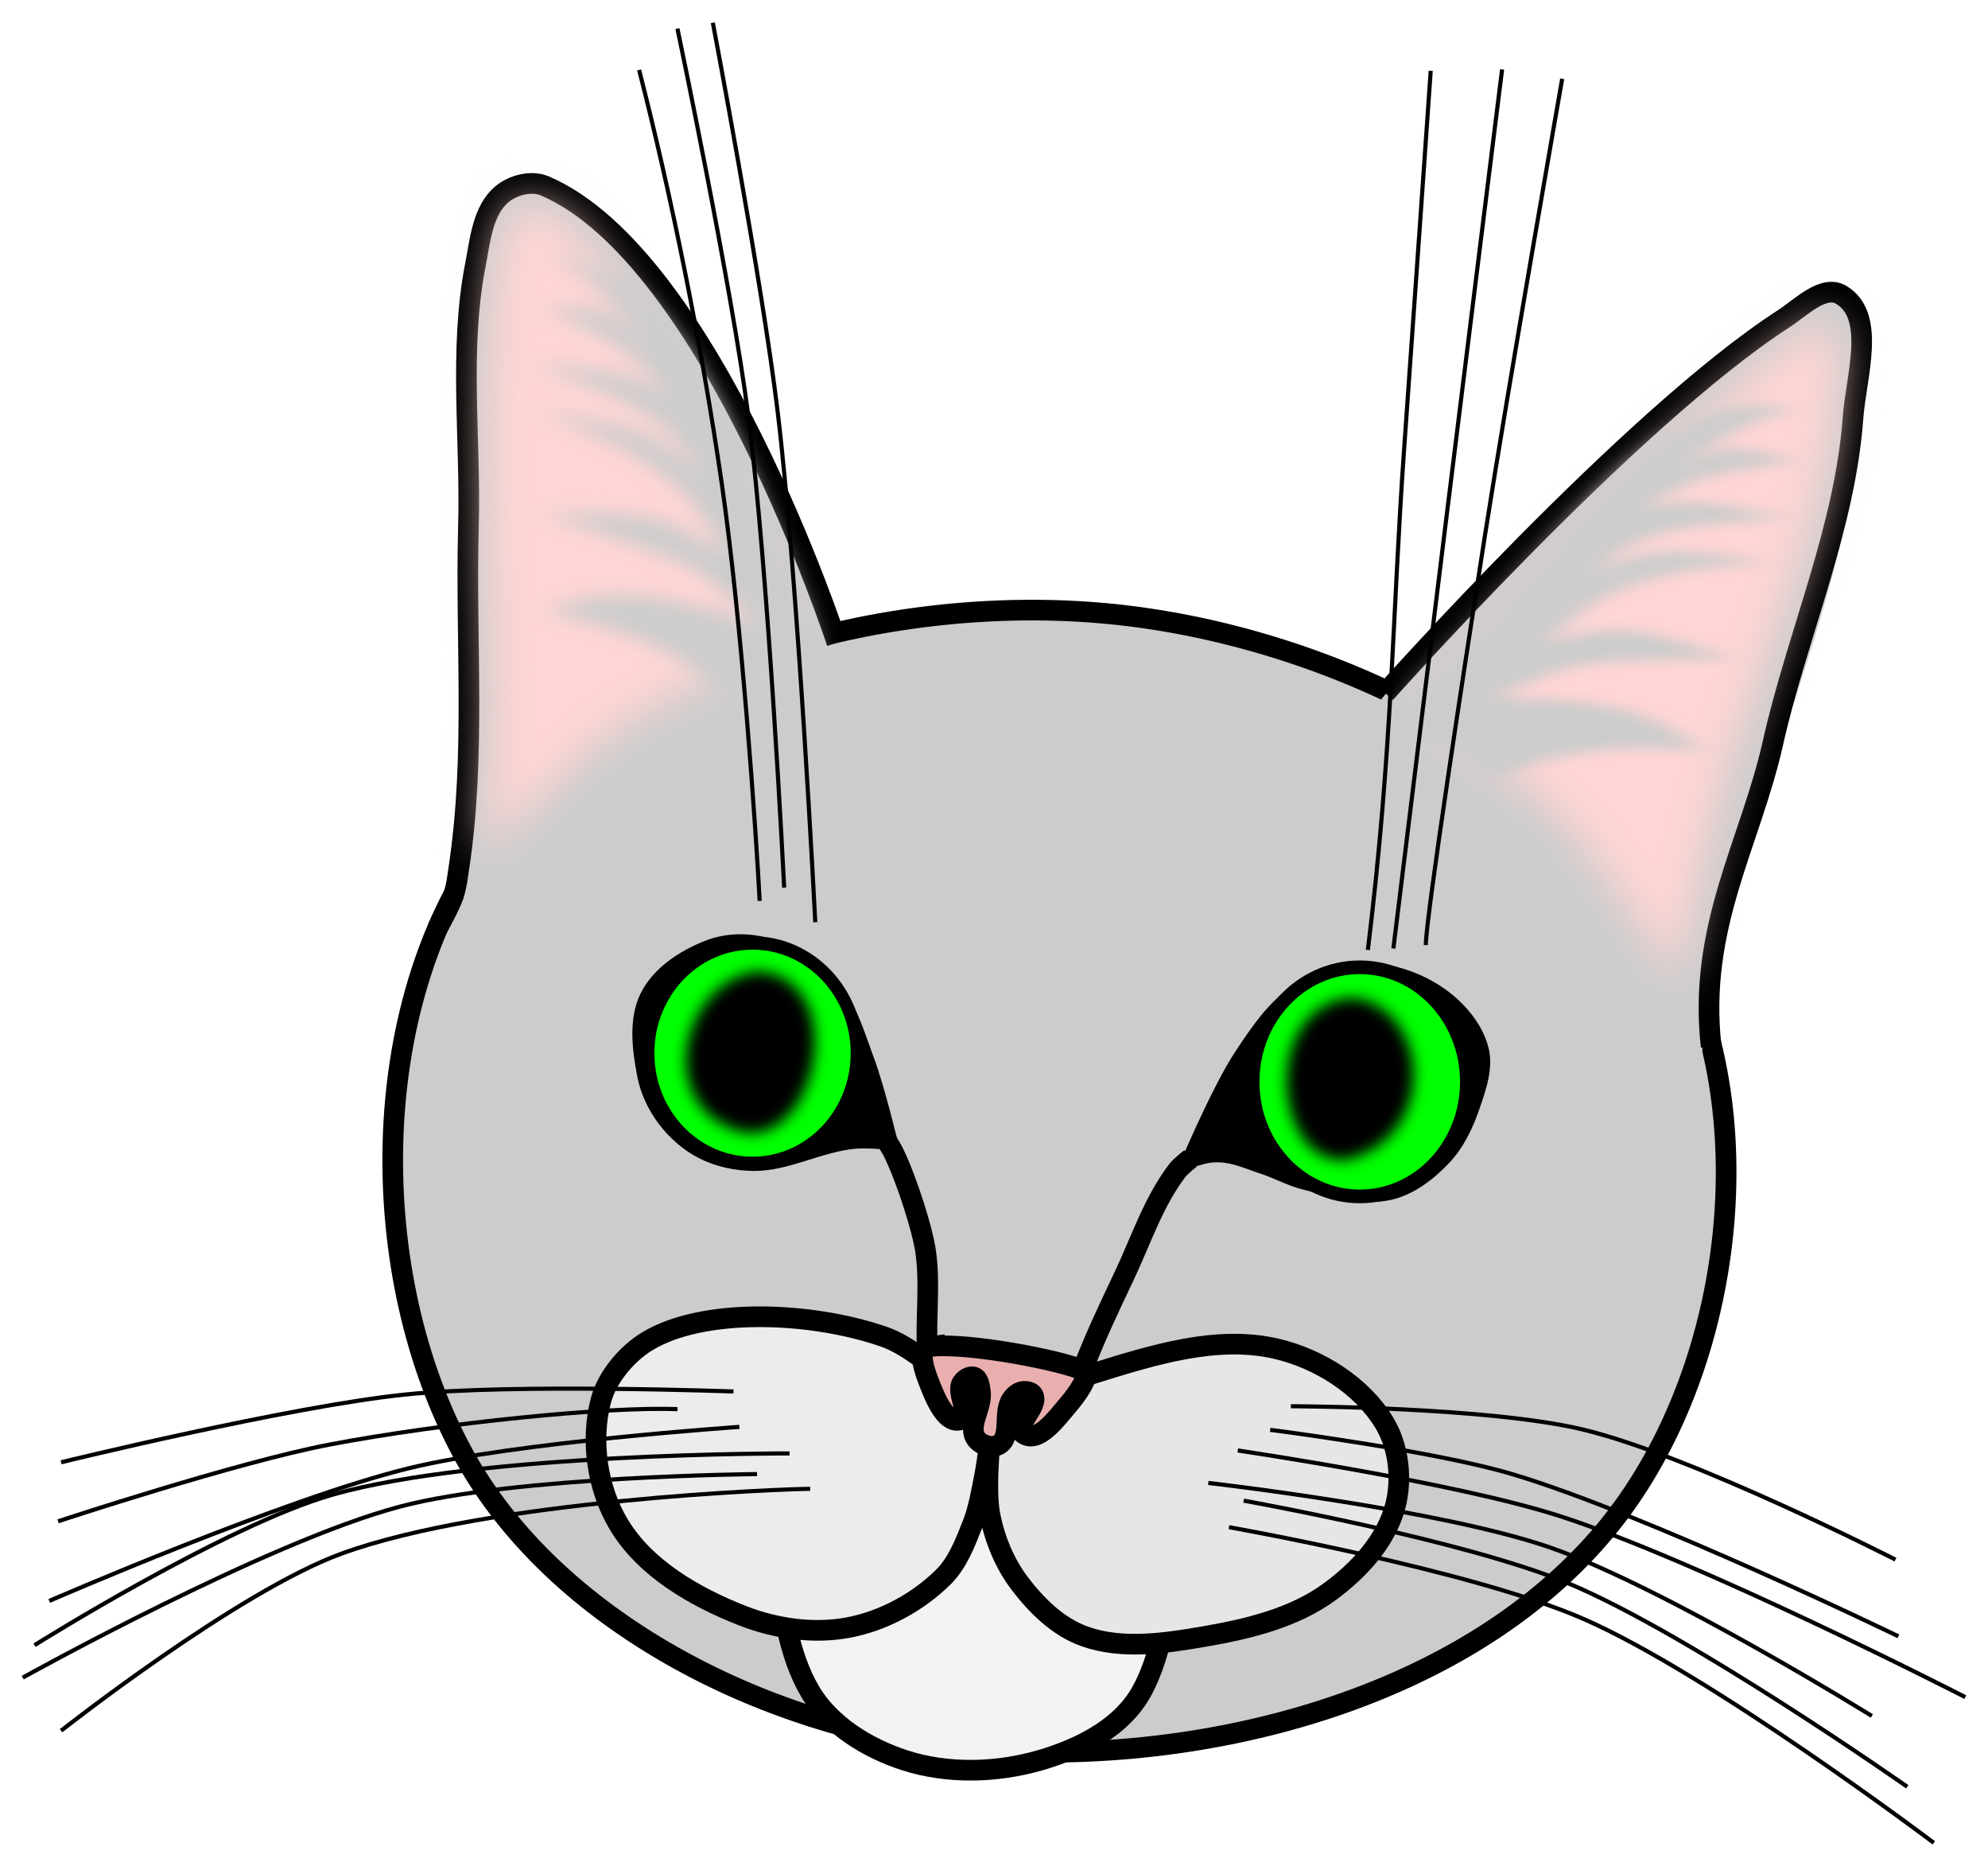
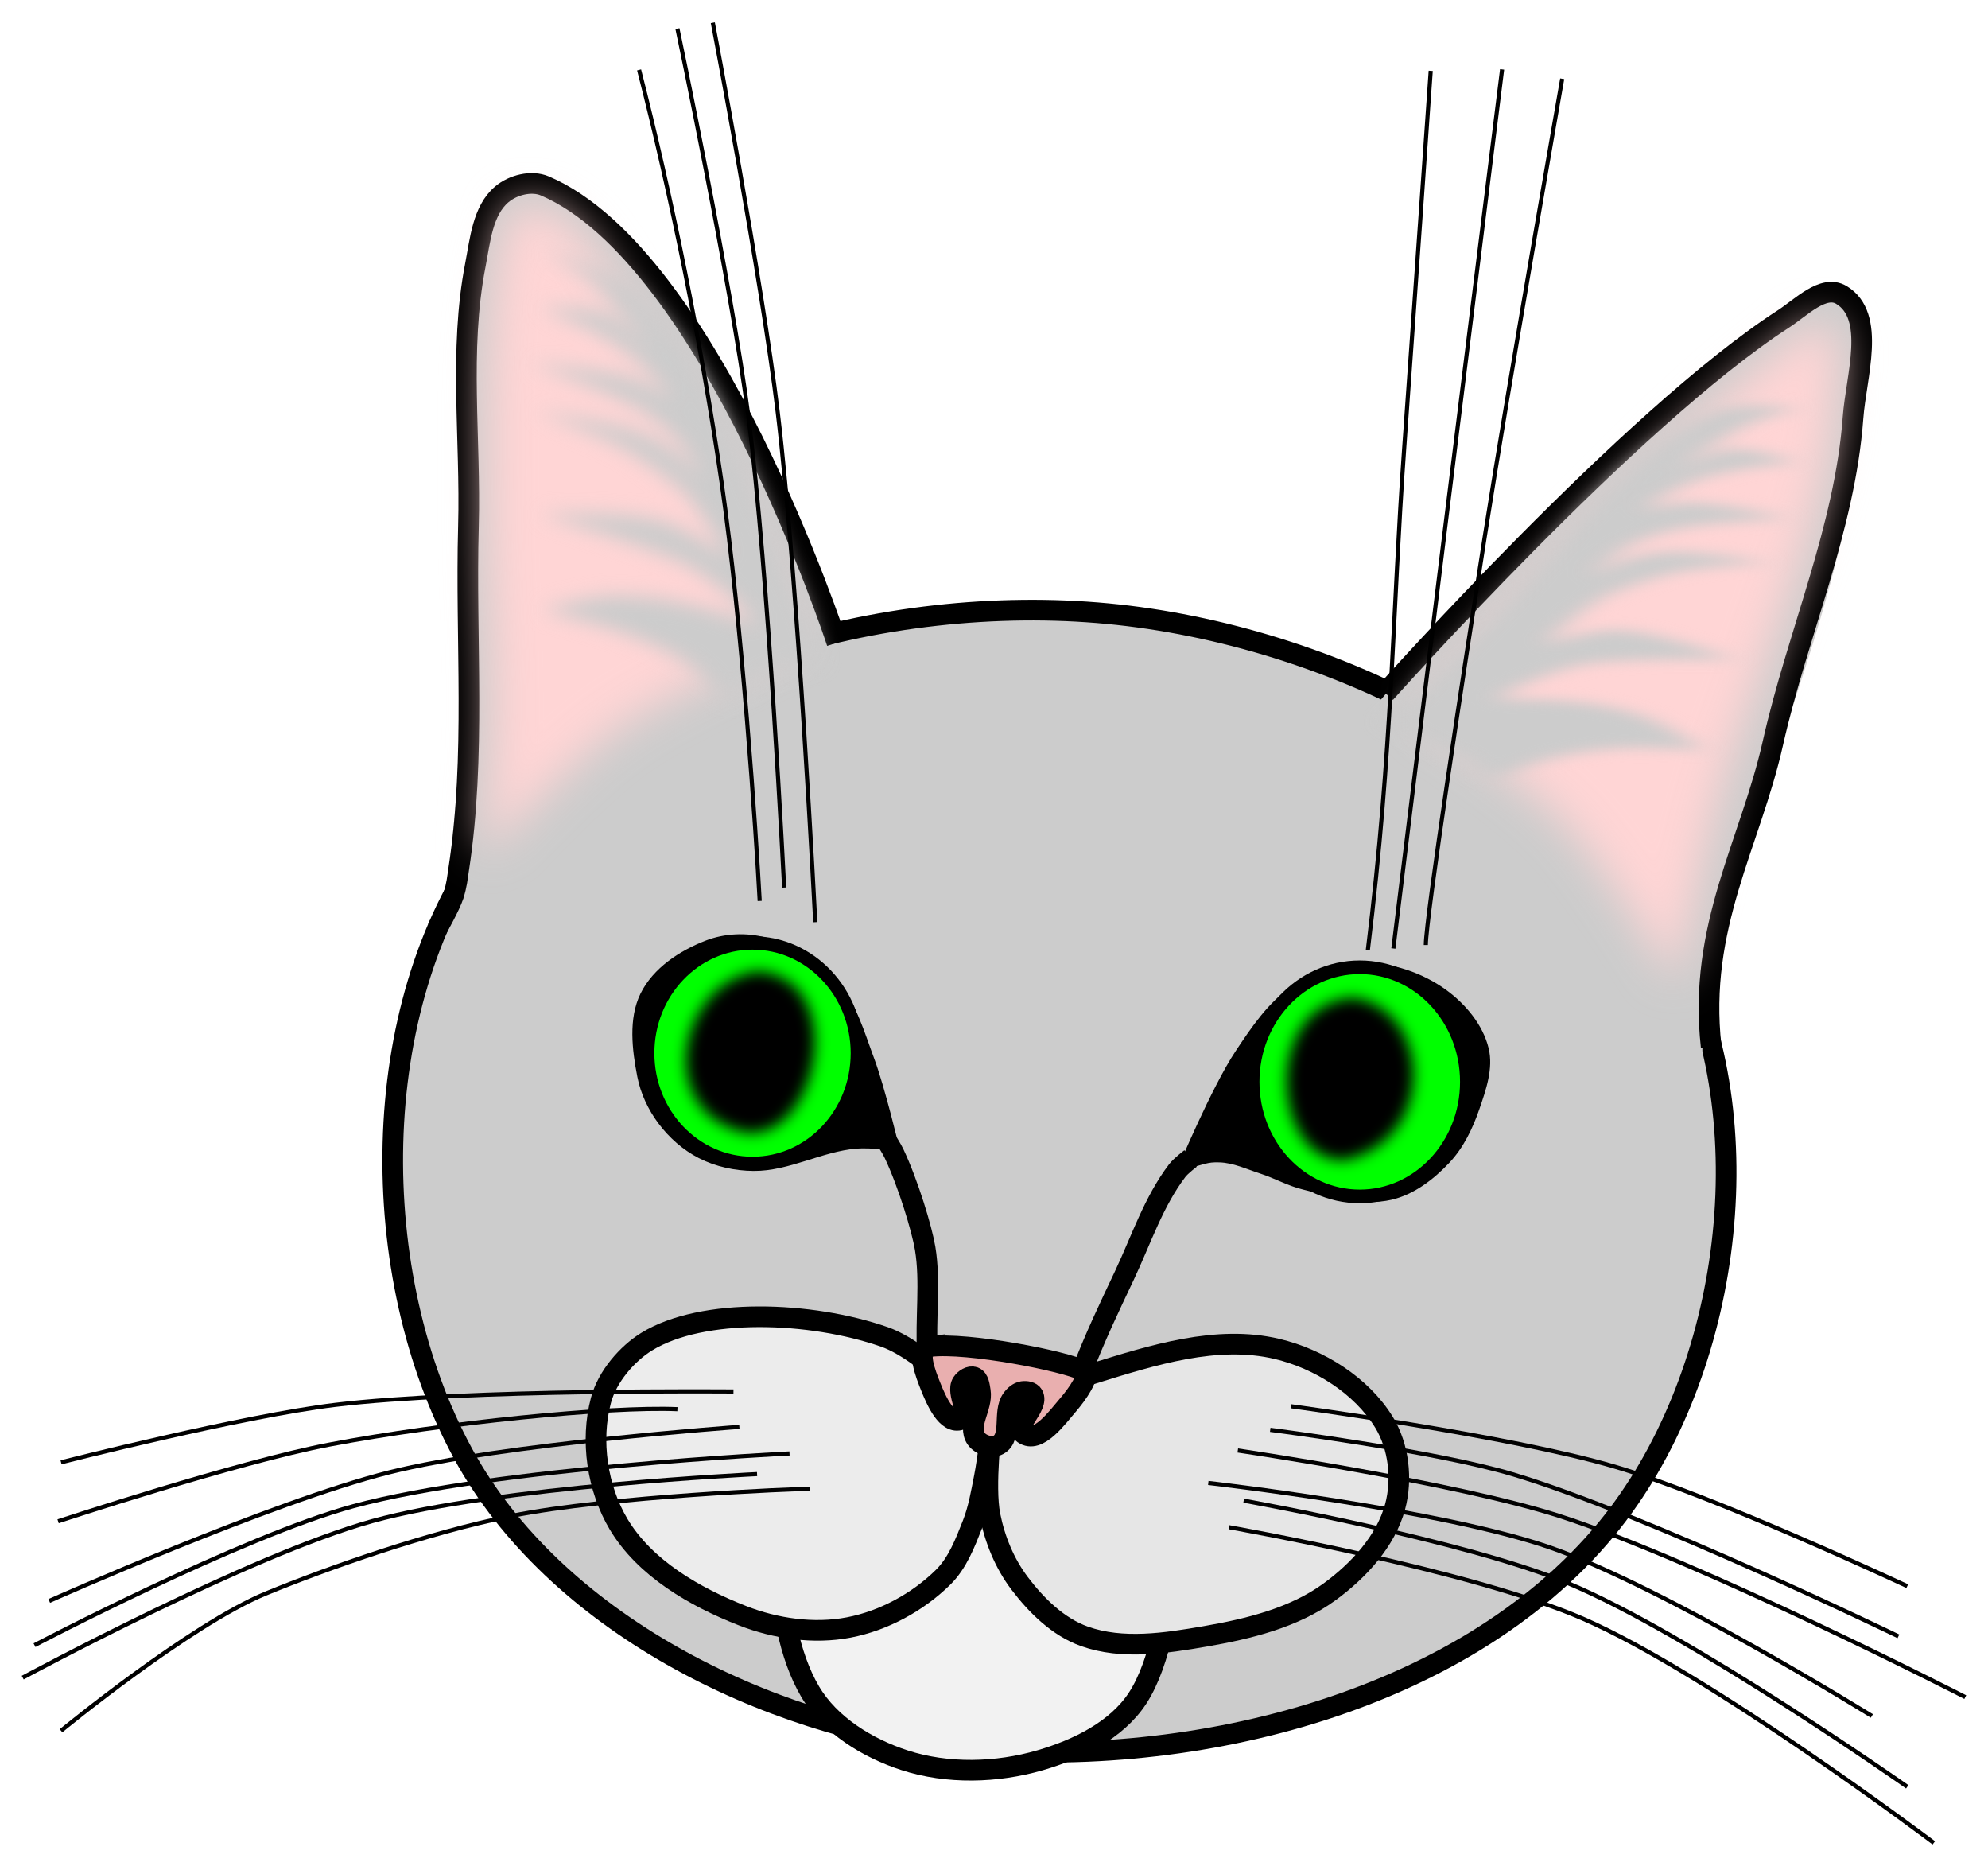
<svg xmlns="http://www.w3.org/2000/svg" width="481.484" height="451.714" id="svg2" version="1.1" style="enable-background:new">
  <defs id="defs4">
    <filter id="filter4031" x="-0.165" width="1.33" y="-0.079" height="1.158" color-interpolation-filters="sRGB">
      <feGaussianBlur stdDeviation="5.172" id="feGaussianBlur4033" />
    </filter>
    <filter color-interpolation-filters="sRGB" id="filter4031-5" x="-0.165" width="1.33" y="-0.079" height="1.158">
      <feGaussianBlur stdDeviation="5.172" id="feGaussianBlur4033-6" />
    </filter>
    <filter id="filter4067" x="-0.14" width="1.281" y="-0.105" height="1.21" color-interpolation-filters="sRGB">
      <feGaussianBlur stdDeviation="1.758" id="feGaussianBlur4069" />
    </filter>
    <filter id="filter4071" x="-0.138" width="1.276" y="-0.106" height="1.212" color-interpolation-filters="sRGB">
      <feGaussianBlur stdDeviation="1.751" id="feGaussianBlur4073" />
    </filter>
    <filter id="filter3815" color-interpolation-filters="sRGB">
      <feGaussianBlur stdDeviation="2.339" id="feGaussianBlur3817" />
    </filter>
    <filter color-interpolation-filters="sRGB" id="filter3815-1">
      <feGaussianBlur stdDeviation="2.339" id="feGaussianBlur3817-5" />
    </filter>
  </defs>
  <g id="layer3" style="display:inline" transform="translate(-138.7857,-106.8622)">
    <path style="fill:#cccccc;stroke:#000000;stroke-width:5;stroke-linecap:butt;stroke-linejoin:miter;stroke-miterlimit:4;stroke-opacity:1;stroke-dasharray:none" d="m 256.336,311.035 c 31.412,-43.354 97.386,-60.642 150.685,-55.592 53.821,5.1 115.427,35.019 138.909,83.715 20.125,41.735 11.451,102.054 -17.988,137.833 -35.274,42.87 -102.711,58.905 -157.908,52.954 -45.98,-4.957 -97.03,-30.504 -119.116,-71.136 -23.54,-43.306 -23.502,-107.858 5.418,-147.773 z" id="path3032" />
  </g>
  <g id="layer2" transform="translate(-138.7857,-106.8622)">
    <path style="fill:#cccccc;fill-opacity:1;stroke:none" d="m 468.398,282.003 c 0,0 59.766,-72.183 98.392,-97.466 5.745,-3.761 13.182,-11.022 19.142,-7.612 7.404,4.235 4.217,16.766 3.903,25.29 -2.128,57.783 -40.356,119.236 -38.999,169.026 z" id="path2987" />
    <path style="fill:none;stroke:#000000;stroke-width:5;stroke-linecap:butt;stroke-linejoin:miter;stroke-miterlimit:4;stroke-opacity:1;stroke-dasharray:none;display:inline" d="m 474.281,274.682 c 0,0 59.399,-66.658 96.446,-90.597 4.249,-2.746 9.683,-8.422 14.02,-5.816 8.519,5.12 3.562,19.77 2.836,29.683 -1.976,26.989 -13.474,52.428 -19.408,78.83 -5.482,24.389 -18.198,44.436 -14.954,73.487" id="path3969-0" />
    <path style="fill:#ffd5d5;fill-opacity:1;stroke:none;display:inline;filter:url(#filter4031-5)" d="m 536.138,325.394 c 0,0 16.271,-27.505 27.274,-38.891 10.108,-10.46 34.85,-26.264 34.85,-26.264 0,0 -55.156,-64.039 -88.893,-88.893 -2.91,-2.144 -6.395,-6.729 -9.596,-5.051 -4.957,2.598 -2.127,11.072 -2.02,16.668 0.162,8.523 2.046,16.965 4.041,25.254 3.064,12.734 7.975,24.952 12.122,37.376 3.776,11.313 8.335,22.374 11.617,33.84 4.326,15.116 10.607,45.962 10.607,45.962 z" id="path4021-7" transform="matrix(-1,0,0,1,1080.863,19.1929)" />
    <path style="fill:#cccccc;stroke:none;display:inline;filter:url(#filter3815-1)" d="m 523.761,188.126 c -3.06,-2.663 -10.147,-6.718 -10.147,-6.718 0,0 14.12,2.441 19.402,6.81 20.346,16.829 27.305,45.228 39.782,68.498 4.818,8.986 13.531,27.435 13.531,27.435 0,0 -8.211,1.164 -12.272,1.987 -5.198,1.053 -5.41,-1.115 -15.459,3.77 -2.064,-1.756 -7.85,-6.443 -12.158,-9.103 -4.756,-2.937 -9.792,-5.468 -15,-7.5 -6.809,-2.658 -21.071,-6.071 -21.071,-6.071 0,0 10.031,-2.718 15.179,-3.214 3.615,-0.349 7.278,-0.172 10.893,0.179 4.033,0.392 8.019,1.222 11.964,2.143 5.008,1.169 14.821,4.286 14.821,4.286 0,0 -5.111,-4.91 -7.857,-7.143 -2.91,-2.366 -5.834,-4.777 -9.107,-6.607 -4.216,-2.357 -8.855,-3.88 -13.393,-5.536 -7.569,-2.762 -23.036,-7.321 -23.036,-7.321 0,0 15.287,-0.346 22.857,0.536 3.142,0.366 6.329,0.839 9.286,1.964 4.933,1.878 13.75,7.857 13.75,7.857 0,0 -5.842,-9.977 -9.643,-14.286 -1.674,-1.898 -3.708,-3.458 -5.714,-5 -3.469,-2.666 -7.04,-5.249 -10.893,-7.321 -6.532,-3.514 -20.536,-8.571 -20.536,-8.571 0,0 16.367,1.986 24.107,4.643 3.349,1.15 6.549,2.813 9.464,4.821 2.776,1.913 7.5,6.786 7.5,6.786 0,0 -3.583,-6.439 -6.071,-9.107 -2.924,-3.134 -6.473,-5.703 -10.179,-7.857 -8.143,-4.734 -26.071,-10.893 -26.071,-10.893 0,0 16.835,1.102 24.821,3.571 3.739,1.156 10.536,5.179 10.536,5.179 0,0 -4.696,-5.789 -7.5,-8.214 -3.371,-2.916 -7.185,-5.316 -11.071,-7.5 -4.621,-2.597 -14.464,-6.607 -14.464,-6.607 0,0 11.564,-0.311 16.786,1.786 4.607,1.85 11.786,9.107 11.786,9.107 0,0 -9.191,-11.886 -14.821,-16.786 z" id="path3033-6" transform="matrix(-0.9542866,-0.2988931,-0.2988931,0.9542866,1119.105,186.1444)" />
  </g>
  <g id="layer1" style="display:inline" transform="translate(-138.7857,-106.8622)">
    <path style="fill:#cccccc;fill-opacity:1;stroke:none" d="m 246.249,327.652 c 7.965,-58.398 2.12,-88.275 6.674,-132.143 1.494,-14.39 -4.226,-33.459 6.76,-42.872 3.673,-3.147 10.281,-2.384 14.51,-0.036 37.464,20.802 67.699,109.286 67.699,109.286 z" id="path2985" />
    <path style="fill:none;stroke:#000000;stroke-width:5;stroke-linecap:butt;stroke-linejoin:miter;stroke-miterlimit:4;stroke-opacity:1;stroke-dasharray:none;display:inline" d="m 341.493,262.484 c 0,0 -30.502,-93.377 -70.732,-110.597 -3.262,-1.396 -7.742,-0.254 -10.448,2.041 -4.662,3.954 -5.243,11.182 -6.408,17.183 -4.009,20.661 -1.086,42.078 -1.663,63.116 -0.76,27.711 1.863,55.734 -2.367,83.13 -0.346,2.24 -0.421,3.662 -1.258,6.318 -0.766,2.429 -3.955,8.094 -3.955,8.094" id="path3969" />
    <path style="fill:#ffd5d5;fill-opacity:1;stroke:none;filter:url(#filter4031)" d="m 256.074,313.941 c 0,0 19.873,-21.83 31.82,-30.305 13.265,-9.41 43.437,-22.223 43.437,-22.223 0,0 -20.059,-51.119 -35.86,-73.236 -8.582,-12.011 -16.743,-33.679 -31.315,-31.315 -2.23,0.362 -2.341,3.91 -3.03,6.061 -1.977,6.168 -2.461,12.741 -3.03,19.193 -1.511,17.109 -1.019,34.342 -1.01,51.518 0.008,16.334 1.368,32.662 1.01,48.992 -0.229,10.457 -2.02,31.315 -2.02,31.315 z" id="path4021" />
    <path style="fill:#cccccc;stroke:none;filter:url(#filter3815)" d="M 283.214,175.398 C 279.275,172.167 270,167.719 270,167.719 c 0,0 16.475,3.996 22.5,9.464 20.689,18.775 28.682,48.129 39.821,73.75 2.229,5.127 5.357,15.893 5.357,15.893 0,0 -8.119,1.845 -11.964,3.393 -3.878,1.561 -1.023,1.008 -11.071,5.893 -2.064,-1.756 -5.489,-5.789 -8.75,-8.036 -4.603,-3.171 -9.792,-5.468 -15,-7.5 -6.809,-2.658 -21.071,-6.071 -21.071,-6.071 0,0 10.031,-2.718 15.179,-3.214 3.615,-0.349 7.278,-0.172 10.893,0.179 4.033,0.392 8.019,1.222 11.964,2.143 5.008,1.169 14.821,4.286 14.821,4.286 0,0 -5.111,-4.91 -7.857,-7.143 -2.91,-2.366 -5.834,-4.777 -9.107,-6.607 -4.216,-2.357 -8.855,-3.88 -13.393,-5.536 -7.569,-2.762 -23.036,-7.321 -23.036,-7.321 0,0 15.287,-0.346 22.857,0.536 3.142,0.366 6.329,0.839 9.286,1.964 4.933,1.878 13.75,7.857 13.75,7.857 0,0 -5.842,-9.977 -9.643,-14.286 -1.674,-1.898 -3.708,-3.458 -5.714,-5 -3.469,-2.666 -7.04,-5.249 -10.893,-7.321 -6.532,-3.514 -20.536,-8.571 -20.536,-8.571 0,0 16.367,1.986 24.107,4.643 3.349,1.15 6.549,2.813 9.464,4.821 2.776,1.913 7.5,6.786 7.5,6.786 0,0 -3.583,-6.439 -6.071,-9.107 -2.924,-3.134 -6.473,-5.703 -10.179,-7.857 -8.143,-4.734 -26.071,-10.893 -26.071,-10.893 0,0 16.835,1.102 24.821,3.571 3.739,1.156 10.536,5.179 10.536,5.179 0,0 -4.696,-5.789 -7.5,-8.214 -3.371,-2.916 -7.185,-5.316 -11.071,-7.5 -4.621,-2.597 -14.464,-6.607 -14.464,-6.607 0,0 11.564,-0.311 16.786,1.786 4.607,1.85 11.786,9.107 11.786,9.107 0,0 -9.05,-12.052 -14.821,-16.786 z" id="path3033" />
  </g>
  <g id="layer4" transform="translate(-138.7857,-106.8622)">
    <path style="fill:none;stroke:#000000;stroke-width:5;stroke-linecap:butt;stroke-linejoin:miter;stroke-miterlimit:4;stroke-opacity:1;stroke-dasharray:none" d="m 351.071,379.505 c 0,0 3.122,4.296 4.251,6.682 3.444,7.282 6.769,18.322 7.534,22.961 1.341,8.125 0.044,16.564 0.536,26.206 0.077,1.507 -0.512,0.745 1.102,0.075 4.319,-1.793 30.041,-0.806 35.967,4.416 3.701,-9.64 6.885,-16.174 10.635,-24.12 4.05,-8.58 7.065,-17.865 12.806,-25.418 0.883,-1.162 3.24,-2.944 3.24,-2.944" id="path3035" />
    <path style="fill:#f2f2f2;stroke:#000000;stroke-width:5;stroke-linecap:butt;stroke-linejoin:miter;stroke-miterlimit:4;stroke-opacity:1;stroke-dasharray:none" d="m 335,516.469 c 4.783,8.113 13.9,13.697 22.857,16.607 10.416,3.385 22.342,3.062 32.857,0 8.942,-2.604 18.468,-7.209 23.571,-15 11.357,-17.339 9.643,-61.429 9.643,-61.429 0,0 -79.714,-0.682 -96.486,-1.362 0.025,13.051 -2.878,43.481 7.558,61.184 z" id="path3043" />
    <path style="fill:#e6e6e6;stroke:#000000;stroke-width:5;stroke-linecap:butt;stroke-linejoin:miter;stroke-miterlimit:4;stroke-opacity:1;stroke-dasharray:none" d="m 378.571,473.791 c 1.159,5.858 3.54,11.666 7.143,16.429 4.083,5.398 9.34,10.582 15.714,12.857 9.194,3.282 19.667,1.666 29.286,0 10.463,-1.812 21.41,-4.471 30,-10.714 7.051,-5.124 13.703,-12.29 15.967,-20.707 1.783,-6.63 0.893,-14.567 -2.699,-20.418 -5.473,-8.915 -15.706,-15.322 -25.881,-17.749 -14.56,-3.473 -30.215,1.503 -44.51,5.944 -8.779,2.728 -24.593,12.484 -24.593,12.484 0,0 -1.842,14.721 -0.427,21.875 z" id="path3041" />
    <path style="fill:#ececec;stroke:#000000;stroke-width:5;stroke-linecap:butt;stroke-linejoin:miter;stroke-miterlimit:4;stroke-opacity:1;stroke-dasharray:none" d="m 377.186,464.505 c -0.757,3.853 -1.415,7.776 -2.857,11.429 -1.8,4.56 -3.644,9.423 -7.143,12.857 -6.157,6.043 -14.383,10.523 -22.857,12.143 -8.471,1.619 -17.684,0.288 -25.714,-2.857 -11.573,-4.532 -23.627,-11.472 -30,-22.143 -5.18,-8.672 -6.882,-20.238 -4.286,-30 1.542,-5.798 6.382,-11.315 11.061,-14.199 13.484,-8.312 39.714,-7.402 57.595,-1.158 11.277,3.938 26,21.425 26,21.425 0,0 -0.987,8.371 -1.799,12.503 z" id="path3039" />
    <path style="fill:#e9afaf;stroke:#000000;stroke-width:5;stroke-linecap:butt;stroke-linejoin:miter;stroke-miterlimit:4;stroke-opacity:1;stroke-dasharray:none" d="m 363.99,432.903 c -3.543,0.421 -0.991,6.704 0.209,9.712 1.336,3.346 3.889,9.23 7.273,7.995 2.794,-1.02 -1.294,-6.432 0.339,-8.918 0.587,-0.894 1.89,-1.754 2.893,-1.385 1.164,0.428 1.31,2.175 1.515,3.398 0.637,3.803 -3.216,8.36 -1.01,11.523 1.071,1.535 3.786,2.388 5.418,1.472 3.332,-1.871 0.998,-7.884 3.196,-11.01 0.617,-0.878 1.545,-1.724 2.605,-1.89 0.887,-0.14 2.126,0.051 2.561,0.837 1.562,2.816 -4.944,7.518 -2.316,9.38 3.569,2.528 8.126,-3.874 10.974,-7.194 1.915,-2.233 5.435,-7.113 3.658,-8.03 -4.554,-2.35 -28.049,-6.988 -37.316,-5.888 z" id="path3037" />
  </g>
  <g id="layer6" transform="translate(-138.7857,-106.8622)">
    <path style="fill:#000000;stroke:#000000;stroke-width:0.881px;stroke-linecap:butt;stroke-linejoin:miter;stroke-opacity:1" d="m 438.457,361.549 c 3.795,-5.699 7.797,-11.683 13.467,-15.48 4.95,-3.316 10.964,-5.661 16.912,-5.687 6.983,-0.029 14.261,2.406 19.912,6.509 4.643,3.371 8.797,8.325 10.153,13.901 1.158,4.763 -0.655,9.898 -2.253,14.532 -1.589,4.609 -3.801,9.213 -7.143,12.763 -3.741,3.974 -8.462,7.614 -13.78,8.846 -6.942,1.608 -14.308,-0.795 -21.236,-2.464 -3.594,-0.866 -6.871,-2.744 -10.389,-3.88 -3.261,-1.053 -6.492,-2.601 -9.914,-2.715 -3.304,-0.111 -3.477,0.469 -9.722,1.975 0,0 8.166,-19.549 13.992,-28.299 z" id="path3081" />
    <path style="fill:#000000;stroke:#000000;stroke-width:0.848px;stroke-linecap:butt;stroke-linejoin:miter;stroke-opacity:1" d="m 350.042,363.129 c -2.296,-6.131 -4.147,-12.843 -8.385,-17.689 -4.616,-5.279 -10.873,-9.395 -17.474,-11.159 -4.635,-1.239 -9.841,-1.012 -14.329,0.728 -6.152,2.386 -12.569,6.517 -15.574,12.66 -2.878,5.885 -1.987,13.364 -0.72,19.849 0.78,3.996 2.603,7.84 4.991,11.05 2.569,3.453 5.927,6.411 9.672,8.328 4.018,2.057 8.612,3.033 13.079,3.071 8.473,0.071 16.449,-4.713 24.896,-5.408 3.335,-0.274 10.025,0.501 10.025,0.501 0,0 -3.522,-14.838 -6.179,-21.931 z" id="path3101" />
  </g>
  <g id="layer7" transform="translate(-138.7857,-106.8622)">
    <path style="fill:#00ff00;fill-opacity:1;stroke:#000000;stroke-width:4;stroke-linecap:square;stroke-linejoin:round;stroke-miterlimit:4;stroke-opacity:1;stroke-dasharray:none" id="path3150" d="m 348.214,358.076 c 0,18.146 -14.711,32.857 -32.857,32.857 -18.146,0 -32.857,-14.711 -32.857,-32.857 0,-18.146 14.711,-32.857 32.857,-32.857 18.146,0 32.857,14.711 32.857,32.857 z" transform="matrix(0.770472,0,0,0.8123714,78.07211,70.98314)" />
    <path style="fill:#000000;stroke:#000000;stroke-width:0.729px;stroke-linecap:butt;stroke-linejoin:miter;stroke-opacity:1;filter:url(#filter4071)" d="m 322.311,342.367 c 21.822,1.623 14.377,40.244 -2.86,38.436 -22.587,-5.159 -15.521,-35.956 2.86,-38.436 z" id="path3106-1" />
-     <path style="fill:#00ff00;fill-opacity:1;stroke:#000000;stroke-width:4;stroke-linecap:square;stroke-linejoin:round;stroke-miterlimit:4;stroke-opacity:1;stroke-dasharray:none" id="path3150-5" d="m 347.033,358.076 a 31.676,33.596 0 1 1 -63.352,0 31.676,33.596 0 1 1 63.352,0 z" transform="matrix(0.8185021,0,0,0.825667,209.9881,73.16303)" />
+     <path style="fill:#00ff00;fill-opacity:1;stroke:#000000;stroke-width:4;stroke-linecap:square;stroke-linejoin:round;stroke-miterlimit:4;stroke-opacity:1;stroke-dasharray:none" id="path3150-5" d="m 347.033,358.076 c 0,18.554 -14.182,33.596 -31.676,33.596 -17.494,0 -31.676,-15.041 -31.676,-33.596 0,-18.554 14.182,-33.596 31.676,-33.596 17.494,0 31.676,15.041 31.676,33.596 z" transform="matrix(0.8185021,0,0,0.825667,209.9881,73.16303)" />
    <path style="fill:#000000;stroke:#000000;stroke-width:0.729px;stroke-linecap:butt;stroke-linejoin:miter;stroke-opacity:1;filter:url(#filter4067)" d="m 466.435,348.755 c -21.822,1.623 -19.273,39.068 -2.035,38.688 22.587,-5.159 20.416,-36.208 2.035,-38.688 z" id="path3106-1-8" />
  </g>
  <g id="layer5" transform="translate(-138.7857,-106.8622)">
-     <path style="fill:none;stroke:#000000;stroke-width:1px;stroke-linecap:butt;stroke-linejoin:miter;stroke-opacity:1" d="m 451.429,447.362 c 0,0 47.858,0.108 70.904,5.682 26.507,6.412 75.525,31.461 75.525,31.461" id="path3046" />
+     <path style="fill:none;stroke:#000000;stroke-width:1px;stroke-linecap:butt;stroke-linejoin:miter;stroke-opacity:1" d="m 451.429,447.362 c 0,0 52.899,7.109 78.404,14.611 24.486,7.202 70.882,28.961 70.882,28.961" id="path3046" />
    <path style="fill:none;stroke:#000000;stroke-width:1px;stroke-linecap:butt;stroke-linejoin:miter;stroke-opacity:1" d="m 438.571,458.076 c 0,0 52.55,7.734 77.729,15.801 34.226,10.965 98.469,43.918 98.469,43.918" id="path3048" />
    <path style="fill:none;stroke:#000000;stroke-width:1px;stroke-linecap:butt;stroke-linejoin:miter;stroke-opacity:1" d="m 440,470.219 c 0,0 53.625,9.604 78.571,20 29.475,12.283 82.143,49.286 82.143,49.286" id="path3050" />
    <path style="fill:none;stroke:#000000;stroke-width:1px;stroke-linecap:butt;stroke-linejoin:miter;stroke-opacity:1" d="m 431.429,465.934 c 0,0 56.32,6.431 82.875,15.663 27.665,9.619 77.839,40.765 77.839,40.765" id="path3052" />
    <path style="fill:none;stroke:#000000;stroke-width:1px;stroke-linecap:butt;stroke-linejoin:miter;stroke-opacity:1" d="m 436.429,476.648 c 0,0 58.657,10.364 85.714,22.143 30.825,13.419 85,54.286 85,54.286" id="path3054" />
    <path style="fill:none;stroke:#000000;stroke-width:1px;stroke-linecap:butt;stroke-linejoin:miter;stroke-opacity:1" d="m 446.429,453.076 c 0,0 39.548,5.054 58.571,10.714 32.423,9.648 93.571,39.286 93.571,39.286" id="path3056" />
-     <path style="fill:none;stroke:#000000;stroke-width:1px;stroke-linecap:butt;stroke-linejoin:miter;stroke-opacity:1" d="m 316.429,443.791 c 0,0 -52.992,-1.965 -79.286,0.714 -28.244,2.878 -83.571,16.429 -83.571,16.429" id="path3058" />
-     <path style="fill:none;stroke:#000000;stroke-width:1px;stroke-linecap:butt;stroke-linejoin:miter;stroke-opacity:1" d="m 317.857,452.362 c 0,0 -53.889,3.642 -80,10 -30.082,7.325 -87.143,32.143 -87.143,32.143" id="path3060" />
-     <path style="fill:none;stroke:#000000;stroke-width:1px;stroke-linecap:butt;stroke-linejoin:miter;stroke-opacity:1" d="m 335,467.362 c -5.714,0 -77.676,2.595 -113.571,15.714 -25.127,9.184 -67.857,42.857 -67.857,42.857" id="path3062" />
-     <path style="fill:none;stroke:#000000;stroke-width:1px;stroke-linecap:butt;stroke-linejoin:miter;stroke-opacity:1" d="m 322.143,463.791 c 0,0 -58.458,0.475 -86.429,7.857 -32.351,8.539 -91.429,41.429 -91.429,41.429" id="path3064" />
+     <path style="fill:none;stroke:#000000;stroke-width:1px;stroke-linecap:butt;stroke-linejoin:miter;stroke-opacity:1" d="m 316.429,443.791 c 0,0 -64.519,-0.611 -96.458,3.24 -22.45,2.707 -66.399,13.903 -66.399,13.903" id="path3058" />
+     <path style="fill:none;stroke:#000000;stroke-width:1px;stroke-linecap:butt;stroke-linejoin:miter;stroke-opacity:1" d="m 317.857,452.362 c 0,0 -57.148,4.088 -84.798,11.01 -28.466,7.126 -82.345,31.133 -82.345,31.133" id="path3060" />
+     <path style="fill:none;stroke:#000000;stroke-width:1px;stroke-linecap:butt;stroke-linejoin:miter;stroke-opacity:1" d="m 335,467.362 c -3.663,0 -48.591,1.793 -72.325,6.556 -20.367,4.087 -44.578,12.652 -59.429,18.755 -18.432,7.574 -49.674,33.261 -49.674,33.261" id="path3062" />
+     <path style="fill:none;stroke:#000000;stroke-width:1px;stroke-linecap:butt;stroke-linejoin:miter;stroke-opacity:1" d="m 322.143,463.791 c 0,0 -63.079,3.001 -93.247,11.393 -29.772,8.282 -84.61,37.893 -84.61,37.893" id="path3064" />
    <path style="fill:none;stroke:#000000;stroke-width:1px;stroke-linecap:butt;stroke-linejoin:miter;stroke-opacity:1" d="m 302.857,448.076 c -16.429,-0.714 -56.545,3.283 -84.286,8.571 -22.36,4.263 -65.714,18.571 -65.714,18.571" id="path3066" />
-     <path style="fill:none;stroke:#000000;stroke-width:1px;stroke-linecap:butt;stroke-linejoin:miter;stroke-opacity:1" d="m 330,458.791 c 0,0 -75.091,-0.199 -110.714,10 -25.899,7.415 -72.143,36.429 -72.143,36.429" id="path3068" />
+     <path style="fill:none;stroke:#000000;stroke-width:1px;stroke-linecap:butt;stroke-linejoin:miter;stroke-opacity:1" d="m 330,458.791 c 0,0 -71.431,3.461 -105.664,12.778 -27.085,7.371 -77.194,33.651 -77.194,33.651" id="path3068" />
    <path style="fill:none;stroke:#000000;stroke-width:1px;stroke-linecap:butt;stroke-linejoin:miter;stroke-opacity:1" d="m 328.709,321.778 c 0,0 -3.804,-76.483 -8.709,-114.416 -4.066,-31.448 -17.143,-93.571 -17.143,-93.571" id="path3070" />
    <path style="fill:none;stroke:#000000;stroke-width:1px;stroke-linecap:butt;stroke-linejoin:miter;stroke-opacity:1" d="m 336.242,330.155 c 0,0 -4.184,-82.52 -9.099,-123.507 -3.793,-31.635 -15.714,-94.286 -15.714,-94.286" id="path3072" />
    <path style="fill:none;stroke:#000000;stroke-width:1px;stroke-linecap:butt;stroke-linejoin:miter;stroke-opacity:1" d="m 470.072,336.872 c 6.013,-48.844 5.906,-80.949 8.796,-121.429 2.175,-30.474 6.429,-91.429 6.429,-91.429" id="path3074" />
    <path style="fill:none;stroke:#000000;stroke-width:1px;stroke-linecap:butt;stroke-linejoin:miter;stroke-opacity:1" d="m 322.778,325.018 c -0.837,-15.967 -4.343,-67.696 -9.206,-101.227 -4.88,-33.641 -12.254,-69.814 -20,-100" id="path3076" />
    <path style="fill:none;stroke:#000000;stroke-width:1px;stroke-linecap:butt;stroke-linejoin:miter;stroke-opacity:1" d="m 484.112,335.689 c 0,-6.429 9.125,-66.034 14.286,-98.96 5.8,-37.005 18.745,-110.795 18.745,-110.795" id="path3078" />
    <path style="fill:none;stroke:#000000;stroke-width:1px;stroke-linecap:butt;stroke-linejoin:miter;stroke-opacity:1" d="m 476.251,336.527 c 6.013,-48.844 8.537,-69.506 12.836,-104.256 4.479,-36.203 13.5,-108.601 13.5,-108.601" id="path3074-8" />
  </g>
</svg>
